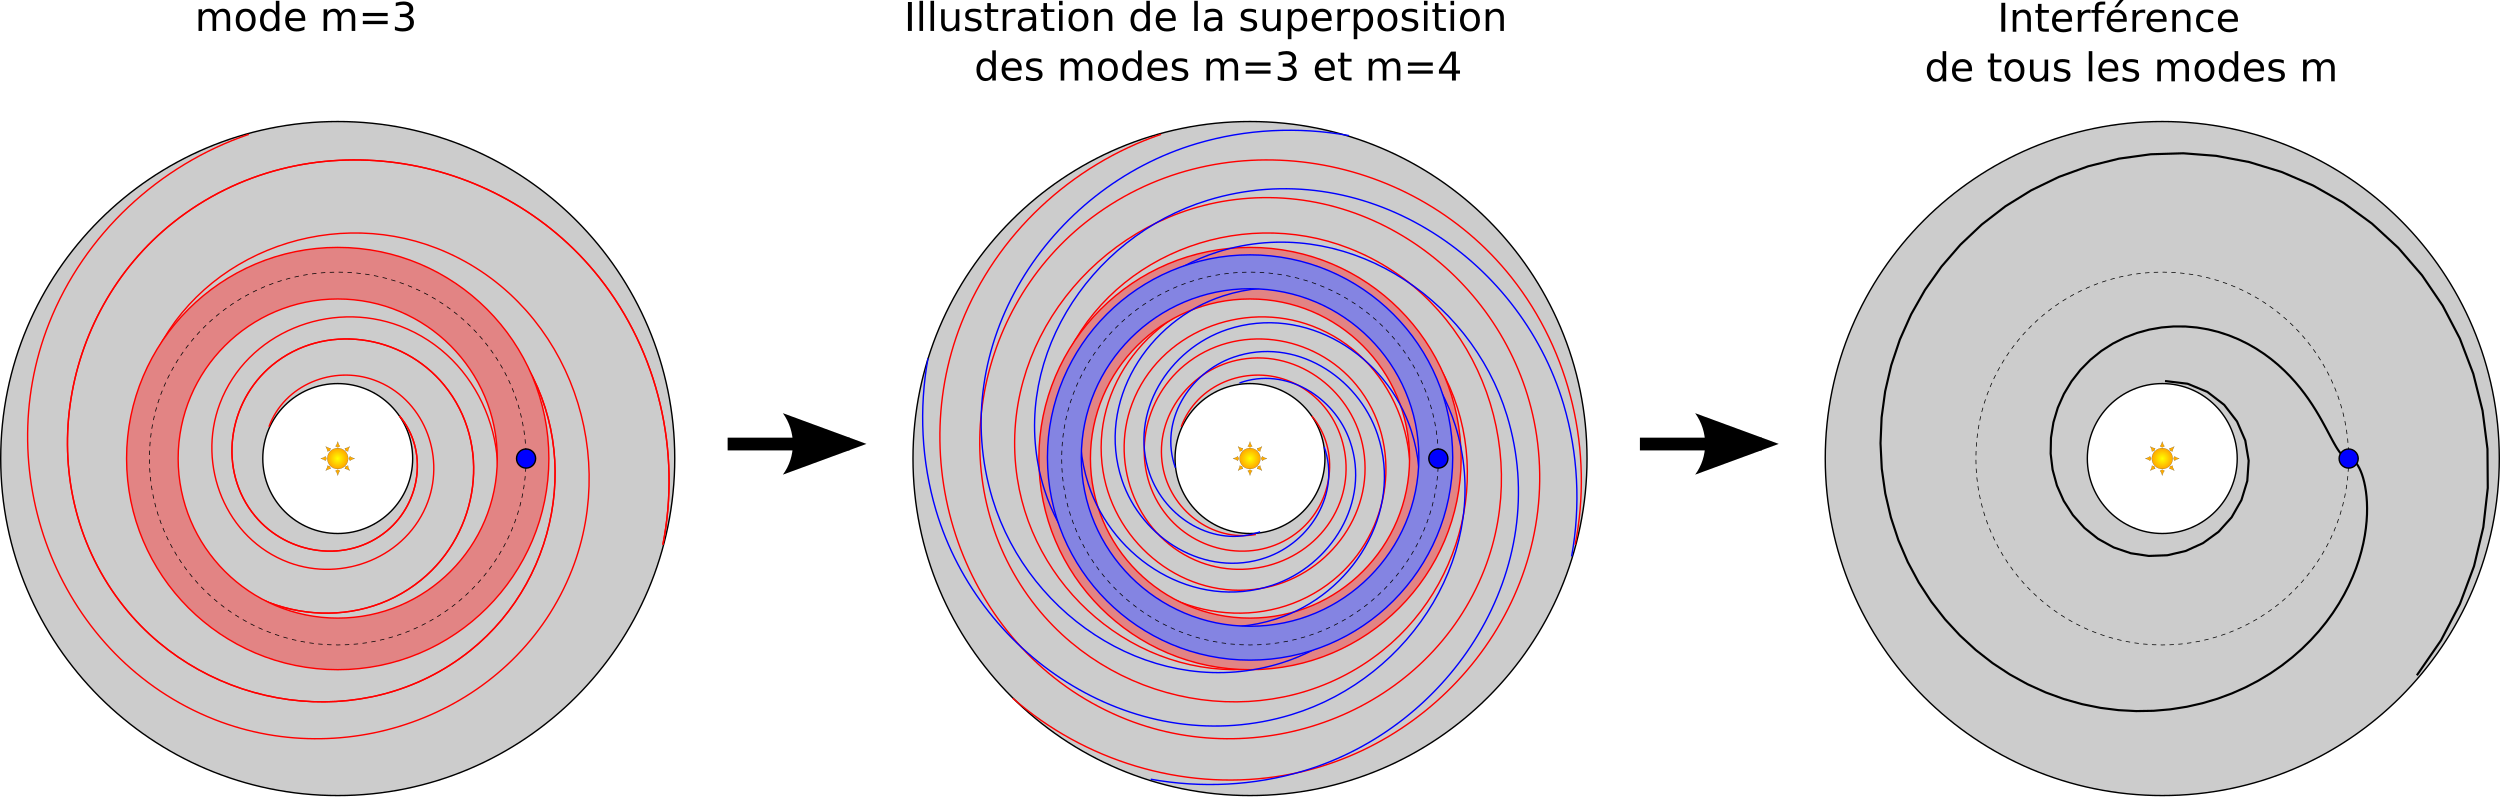
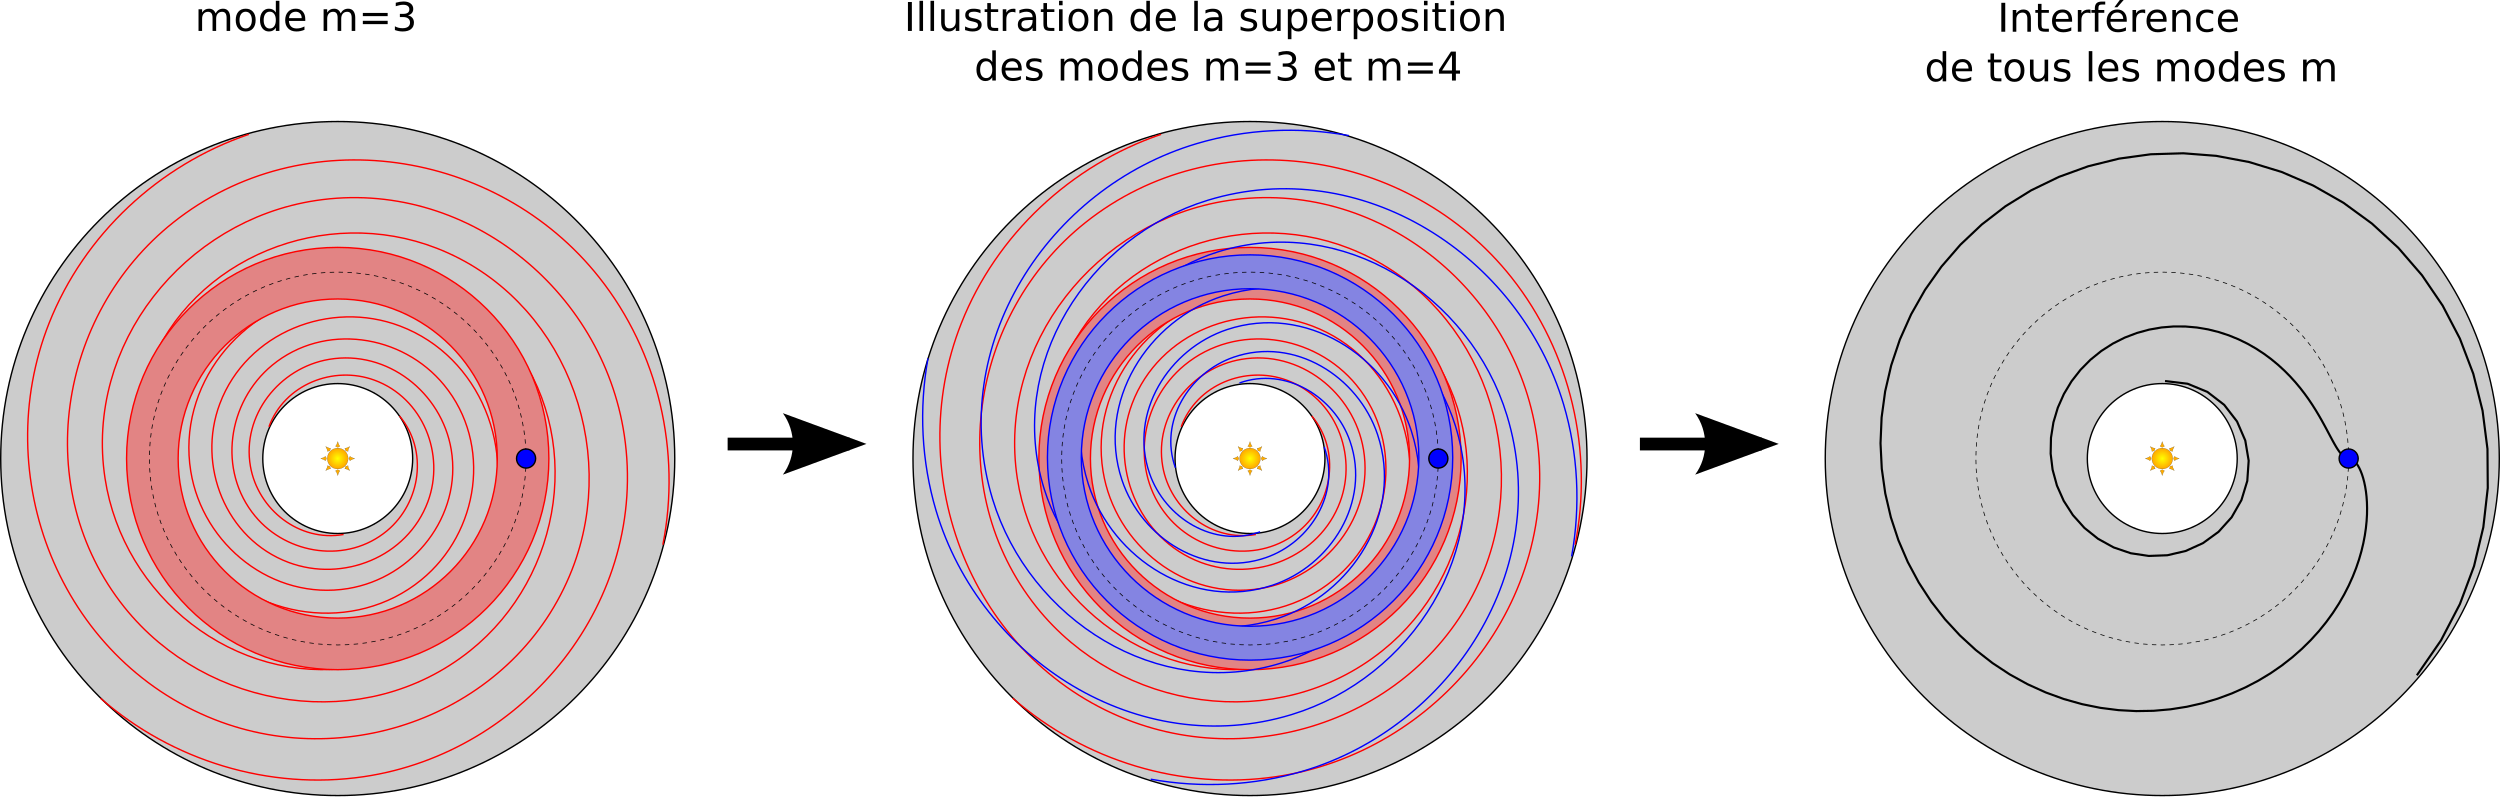
<svg xmlns="http://www.w3.org/2000/svg" xmlns:xlink="http://www.w3.org/1999/xlink" width="1764.926" height="562.144" id="svg2" version="1.1">
  <defs id="defs4">
    <marker orient="auto" refY="0" refX="0" id="Arrow2Mend" style="overflow:visible">
      <path id="path5225" style="font-size:12px;fill-rule:evenodd;stroke-width:0.625;stroke-linejoin:round" d="M 8.719,4.034 -2.207,0.016 8.719,-4.002 c -1.745,2.372 -1.735,5.617 -6e-7,8.035 z" transform="scale(-0.6,-0.6)" />
    </marker>
    <clipPath id="clipPath3404" clipPathUnits="userSpaceOnUse">
      <path id="path3406" d="m 295.2,43.2 c 45.827,0 89.783,18.207 122.188,50.612 C 449.793,126.217 468,170.173 468,216 468,261.827 449.793,305.783 417.388,338.188 384.983,370.593 341.027,388.8 295.2,388.8 249.373,388.8 205.417,370.593 173.012,338.188 140.607,305.783 122.4,261.827 122.4,216 122.4,170.173 140.607,126.217 173.012,93.812 205.417,61.407 249.373,43.2 295.2,43.2 z" />
    </clipPath>
    <clipPath id="clipPath3394" clipPathUnits="userSpaceOnUse">
      <path id="path3396" d="m 295.2,43.2 c 45.827,0 89.783,18.207 122.188,50.612 C 449.793,126.217 468,170.173 468,216 468,261.827 449.793,305.783 417.388,338.188 384.983,370.593 341.027,388.8 295.2,388.8 249.373,388.8 205.417,370.593 173.012,338.188 140.607,305.783 122.4,261.827 122.4,216 122.4,170.173 140.607,126.217 173.012,93.812 205.417,61.407 249.373,43.2 295.2,43.2 z" />
    </clipPath>
    <linearGradient id="linearGradient4033">
      <stop id="stop4035" offset="0" style="stop-color:#ffff00;stop-opacity:1;" />
      <stop id="stop4037" offset="1" style="stop-color:#ff8800;stop-opacity:1;" />
    </linearGradient>
-     <radialGradient xlink:href="#linearGradient4033" id="radialGradient6368" gradientUnits="userSpaceOnUse" gradientTransform="matrix(1.32965,0,0,1.32965,-93.07487,-123.7511)" cx="282.345" cy="375.402" fx="282.345" fy="375.402" r="35.821" />
-     <radialGradient xlink:href="#linearGradient4033" id="radialGradient6473" gradientUnits="userSpaceOnUse" gradientTransform="matrix(1.32965,0,0,1.32965,-93.07487,-123.7511)" cx="282.345" cy="375.402" fx="282.345" fy="375.402" r="35.821" />
-     <radialGradient xlink:href="#linearGradient4033" id="radialGradient6494" gradientUnits="userSpaceOnUse" gradientTransform="matrix(1.32965,0,0,1.32965,-93.07487,-123.7511)" cx="282.345" cy="375.402" fx="282.345" fy="375.402" r="35.821" />
    <radialGradient xlink:href="#linearGradient4033" id="radialGradient6593" gradientUnits="userSpaceOnUse" gradientTransform="matrix(1.32965,0,0,1.32965,-93.07487,-123.7511)" cx="282.345" cy="375.402" fx="282.345" fy="375.402" r="35.821" />
  </defs>
  <g id="layer1" transform="translate(197.7577,-309.2147)">
    <text xml:space="preserve" style="font-size:28px;font-style:normal;font-variant:normal;font-weight:normal;font-stretch:normal;text-align:center;line-height:125%;letter-spacing:0px;word-spacing:0px;writing-mode:lr-tb;text-anchor:middle;fill:#000000;fill-opacity:1;stroke:none;font-family:DejaVu Sans;-inkscape-font-specification:DejaVu Sans" x="684.535" y="331.049" id="text5105">
      <tspan x="684.535" y="331.049" id="tspan5109">Illustration de la superposition</tspan>
      <tspan x="684.535" y="366.049" id="tspan5131">des modes m=3 et m=4</tspan>
    </text>
    <text xml:space="preserve" style="font-size:28px;font-style:normal;font-variant:normal;font-weight:normal;font-stretch:normal;text-align:center;line-height:125%;letter-spacing:0px;word-spacing:0px;writing-mode:lr-tb;text-anchor:middle;fill:#000000;fill-opacity:1;stroke:none;font-family:DejaVu Sans;-inkscape-font-specification:DejaVu Sans" x="1329.167" y="331.609" id="text5111">
      <tspan id="tspan5113" x="1329.167" y="331.609">Interférence</tspan>
      <tspan x="1329.167" y="366.609" id="tspan5115">de tous les modes m</tspan>
    </text>
    <path style="fill:#cccccc;fill-opacity:1;fill-rule:evenodd;stroke:#000000;stroke-width:9;stroke-linecap:butt;stroke-linejoin:miter;stroke-miterlimit:4;stroke-opacity:1;stroke-dasharray:none;stroke-dashoffset:0;marker-end:url(#Arrow2Mend)" d="m 959.97,622.689 86.089,0" id="path5193" />
    <path id="path6021" style="fill:#cccccc;fill-rule:evenodd;stroke:#000000;stroke-width:1;stroke-linecap:butt;stroke-linejoin:miter;stroke-miterlimit:4;stroke-opacity:1;stroke-dasharray:none;stroke-dashoffset:0" d="m 1381.652,632.933 c 0,29.225 -23.688,52.917 -52.909,52.917 -29.221,0 -52.909,-23.692 -52.909,-52.917 0,-29.225 23.688,-52.917 52.909,-52.917 29.221,0 52.909,23.692 52.909,52.917 z m 185.017,-2e-5 c 0,131.403 -106.523,237.925 -237.925,237.925 -131.403,0 -237.925,-106.523 -237.925,-237.925 0,-131.403 106.523,-237.925 237.925,-237.925 131.403,0 237.925,106.523 237.925,237.925 z" />
    <g id="g3390" transform="matrix(1.524129,0,0,-1.524129,878.8203,962.145)" style="stroke:#000000">
      <g id="g3392" clip-path="url(#clipPath3394)" style="stroke:#000000">
        <path d="m 296.966,251.852 9.963,-1.198 9.177,-3.794 7.782,-5.995 5.94,-7.689 3.817,-8.817 1.575,-9.367 -0.642,-9.366 -2.711,-8.872 -4.539,-7.961 -6.058,-6.724 -7.228,-5.253 -8.034,-3.641 -8.477,-1.971 -8.58,-0.319 -8.374,1.253 -7.9,2.696 -7.205,3.973 -6.335,5.058 -5.337,5.938 -4.257,6.608 -3.135,7.073 -2.007,7.342 -0.903,7.431 0.15,7.358 1.133,7.142 2.031,6.807 2.833,6.372 3.535,5.86 4.132,5.291 4.625,4.682 5.018,4.05 5.315,3.411 5.523,2.776 5.649,2.156 5.701,1.56 5.688,0.995 5.618,0.466 5.499,-0.023 5.34,-0.469 5.148,-0.872 4.93,-1.23 4.693,-1.545 4.442,-1.817 4.183,-2.047 3.92,-2.239 3.657,-2.393 3.398,-2.513 3.146,-2.601 2.902,-2.66 2.67,-2.692 2.449,-2.7 2.241,-2.686 2.048,-2.652 1.869,-2.601 1.705,-2.535 1.555,-2.456 1.42,-2.364 1.299,-2.263 1.192,-2.153 1.097,-2.035 1.015,-1.91 0.945,-1.78 0.885,-1.645 0.836,-1.506 0.795,-1.363 0.763,-1.216 0.738,-1.067 0.72,-0.916 0.707,-0.762 0.698,-0.605 0.693,-0.447 0.69,-0.286" style="fill:none;stroke:#000000;stroke-width:1;stroke-linecap:square;stroke-linejoin:round;stroke-miterlimit:10;stroke-opacity:1;stroke-dasharray:none" id="path3398" />
      </g>
    </g>
    <g id="g3400" transform="matrix(1.524129,0,0,-1.524129,878.8203,962.145)" style="stroke:#000000">
      <g id="g3402" clip-path="url(#clipPath3404)" style="stroke:#000000">
        <path d="m 382.464,215.87 0.689,-0.292 0.686,-0.462 0.681,-0.633 0.672,-0.806 0.659,-0.981 0.641,-1.158 0.616,-1.336 0.584,-1.515 0.543,-1.695 0.493,-1.875 0.434,-2.056 0.363,-2.236 0.281,-2.415 0.186,-2.592 0.078,-2.766 -0.044,-2.937 -0.181,-3.104 -0.333,-3.264 -0.501,-3.418 -0.685,-3.564 -0.886,-3.7 -1.103,-3.825 -1.337,-3.937 -1.588,-4.035 -1.855,-4.116 -2.138,-4.179 -2.436,-4.222 -2.749,-4.242 -3.075,-4.239 -3.413,-4.209 -3.761,-4.151 -4.119,-4.063 -4.482,-3.943 -4.85,-3.79 -5.219,-3.601 -5.587,-3.374 -5.95,-3.11 -6.305,-2.806 -6.648,-2.463 -6.975,-2.078 -7.282,-1.653 -7.565,-1.188 -7.818,-0.683 -8.038,-0.139 -8.219,0.441 -8.357,1.056 -8.446,1.703 -8.483,2.378 -8.462,3.077 -8.379,3.796 -8.23,4.53 -8.011,5.272 -7.719,6.015 -7.352,6.754 -6.907,7.479 -6.383,8.184 -5.779,8.859 -5.097,9.495 -4.336,10.084 -3.501,10.614 -2.593,11.078 -1.619,11.465 -0.583,11.766 0.506,11.973 1.641,12.075 2.812,12.067 4.007,11.94 5.216,11.688 6.423,11.307 7.617,10.792 8.781,10.143 9.899,9.359 10.956,8.44 11.935,7.391 12.818,6.217 13.59,4.925 14.234,3.526 14.735,2.031 15.078,0.455 15.25,-1.185 15.239,-2.871 15.036,-4.584 14.633,-6.299 14.027,-7.994 13.213,-9.643 12.195,-11.221 10.976,-12.701 9.564,-14.057 7.97,-15.261 6.211,-16.289 4.304,-17.117 2.272,-17.722 0.14,-18.084 -2.061,-18.186 -4.301,-18.014 -6.545,-17.56 -8.755,-16.817 -10.895,-15.784" style="fill:none;stroke:#000000;stroke-width:1;stroke-linecap:square;stroke-linejoin:round;stroke-miterlimit:10;stroke-opacity:1;stroke-dasharray:none" id="path3408" />
      </g>
    </g>
    <path style="fill:none;stroke:#000000;stroke-width:1;stroke-linecap:butt;stroke-linejoin:miter;stroke-miterlimit:4;stroke-opacity:1;stroke-dasharray:6, 6;stroke-dashoffset:0" id="path2985" d="m 556.908,336.496 c 0,140.587 -113.968,254.555 -254.555,254.555 -140.587,0 -254.555,-113.968 -254.555,-254.555 0,-140.587 113.968,-254.555 254.555,-254.555 140.587,0 254.555,113.968 254.555,254.555 z" transform="matrix(0.5169093,0,0,0.5169855,1172.454,458.9696)" />
    <g transform="matrix(0.207303,0,0,0.207303,1268.862,550.2627)" id="layer1-2">
      <path transform="translate(6.515883,23.38871)" d="m 317.916,375.402 c 0,19.645 -15.926,35.571 -35.571,35.571 -19.645,0 -35.571,-15.926 -35.571,-35.571 0,-19.645 15.926,-35.571 35.571,-35.571 19.645,0 35.571,15.926 35.571,35.571 z" id="path3108" style="fill:url(#radialGradient6593);fill-opacity:1;fill-rule:evenodd;stroke:#000000;stroke-width:0.5;stroke-linecap:round;stroke-linejoin:round;stroke-miterlimit:4;stroke-opacity:1;stroke-dasharray:none;stroke-dashoffset:0" />
      <path d="m 296.618,356.947 c -3.846,-3.846 -5.878,-9.053 -7.757,-16.069 -1.928,7.194 -4.136,12.447 -7.757,16.069 4.749,1.256 4.359,3.576 7.757,3.576 3.398,0 3.008,-2.32 7.757,-3.576 z" style="fill:#ffac00;fill-opacity:1;fill-rule:evenodd;stroke:#000000;stroke-width:0.5;stroke-linecap:round;stroke-linejoin:round;stroke-miterlimit:4;stroke-opacity:1;stroke-dasharray:none;stroke-dashoffset:0" id="path3120" />
      <use height="1052.362" width="744.094" id="use4075" transform="matrix(0.7071068,0.7071068,-0.7071068,0.7071068,366.5927,-87.45231)" xlink:href="#path3120" y="0" x="0" />
      <use height="1052.362" width="744.094" id="use4077" transform="matrix(0,1,-1,0,687.6511,109.9298)" xlink:href="#path3120" y="0" x="0" />
      <use height="1052.362" width="744.094" id="use4079" transform="matrix(-0.7071068,0.7071068,-0.7071068,-0.7071068,775.1034,476.5225)" xlink:href="#path3120" y="0" x="0" />
      <use height="1052.362" width="744.094" id="use4081" transform="matrix(-1,0,0,-1,577.7213,797.5808)" xlink:href="#path3120" y="0" x="0" />
      <use height="1052.362" width="744.094" id="use4083" transform="matrix(-0.7071068,-0.7071068,0.7071068,-0.7071068,211.1285,885.0331)" xlink:href="#path3120" y="0" x="0" />
      <use height="1052.362" width="744.094" id="use4085" transform="matrix(0,-1,1,0,-109.9298,687.6511)" xlink:href="#path3120" y="0" x="0" />
      <use height="1052.362" width="744.094" id="use4087" transform="matrix(0.7071068,-0.7071068,0.7071068,0.7071068,-197.3821,321.0583)" xlink:href="#path3120" y="0" x="0" />
    </g>
    <path transform="matrix(1.155073,0,0,1.155073,518.2112,-97.60146)" d="m 821.468,632.458 c 0,3.223 -2.613,5.836 -5.836,5.836 -3.223,0 -5.836,-2.613 -5.836,-5.836 0,-3.223 2.613,-5.836 5.836,-5.836 3.223,0 5.836,2.613 5.836,5.836 z" id="path5123" style="fill:#0000ff;stroke:#000000;stroke-width:0.866;stroke-linecap:butt;stroke-linejoin:miter;stroke-miterlimit:4;stroke-opacity:1;stroke-dasharray:none;stroke-dashoffset:0" />
    <text id="text6509" y="331.049" x="40.524" style="font-size:28px;font-style:normal;font-variant:normal;font-weight:normal;font-stretch:normal;text-align:center;line-height:125%;letter-spacing:0px;word-spacing:0px;writing-mode:lr-tb;text-anchor:middle;fill:#000000;fill-opacity:1;stroke:none;font-family:DejaVu Sans;-inkscape-font-specification:DejaVu Sans" xml:space="preserve">
      <tspan id="tspan6513" y="331.049" x="40.524">mode m=3</tspan>
    </text>
    <use height="1052.362" width="744.094" transform="translate(-1288.075,2.5844032e-5)" id="use6515" xlink:href="#path6021" y="0" x="0" />
    <use height="1052.362" width="744.094" transform="translate(-1288.075,2.5844032e-5)" id="use6517" xlink:href="#layer1-2" y="0" x="0" />
    <path transform="translate(-1245.252,0.3817359)" d="m 1329.53,602.497 c 20.402,24.294 15.059,61.143 -8.785,81.033 -28,23.356 -70.35,17.163 -93.143,-10.333 -26.617,-32.109 -19.477,-80.549 12.072,-106.549 36.65,-30.204 91.807,-22.013 121.336,14.014 34.138,41.65 24.786,104.193 -16.176,137.596 -47.14,38.44 -117.779,27.809 -155.419,-18.573 -43.132,-53.149 -31.097,-132.639 21.22,-174.903 59.709,-48.235 148.847,-34.663 196.143,24.134 53.773,66.85 38.524,166.482 -27.332,219.241 -74.608,59.77 -185.623,42.694 -244.3,-30.831 -66.25,-83.013 -47.189,-206.351 34.648,-271.425 92.102,-73.236 228.751,-52.025 300.725,38.803 41.816,52.771 57.928,122.812 44.935,188.722" id="path6523" style="fill:none;stroke:#ff0000;stroke-width:1px;stroke-linecap:butt;stroke-linejoin:miter;stroke-opacity:1" />
    <path id="path6541" d="m 315.932,622.689 86.089,0" style="fill:#cccccc;fill-opacity:1;fill-rule:evenodd;stroke:#000000;stroke-width:9;stroke-linecap:butt;stroke-linejoin:miter;stroke-miterlimit:4;stroke-opacity:1;stroke-dasharray:none;stroke-dashoffset:0;marker-end:url(#Arrow2Mend)" />
    <use x="0" y="0" xlink:href="#path6523" id="use6553" width="1745.348" height="564.372" transform="matrix(-0.5,-0.8660254,0.8660254,-0.5,-487.8693,984.9582)" />
-     <use x="0" y="0" xlink:href="#path6523" id="use6557" width="1745.348" height="564.372" />
+     <use x="0" y="0" xlink:href="#path6523" id="use6557" width="1745.348" height="564.372" transform="matrix(-0.5,0.8660254,-0.8660254,-0.5,609.0642,914.9863)" />
    <path d="m 153.32,632.933 c 0,62.216 -50.436,112.652 -112.652,112.652 -62.216,0 -112.652,-50.436 -112.652,-112.652 0,-62.216 50.436,-112.652 112.652,-112.652 62.216,0 112.652,50.436 112.652,112.652 z m 36.41,0 c 0,82.325 -66.738,149.063 -149.063,149.063 -82.325,0 -149.063,-66.738 -149.063,-149.063 0,-82.325 66.738,-149.063 149.063,-149.063 82.325,0 149.063,66.738 149.063,149.063 z" style="fill:#e28484;fill-opacity:1;fill-rule:evenodd;stroke:#ff0000;stroke-width:1;stroke-linecap:butt;stroke-linejoin:miter;stroke-miterlimit:4;stroke-opacity:1;stroke-dasharray:none;stroke-dashoffset:0" id="path6525" />
    <path style="fill:none;stroke:#000000;stroke-width:1.001;stroke-linecap:butt;stroke-linejoin:miter;stroke-miterlimit:4;stroke-opacity:1;stroke-dasharray:6.004, 6.004;stroke-dashoffset:0" id="path6537" d="m 556.908,336.496 c 0,140.587 -113.968,254.555 -254.555,254.555 -140.587,0 -254.555,-113.968 -254.555,-254.555 0,-140.587 113.968,-254.555 254.555,-254.555 140.587,0 254.555,113.968 254.555,254.555 z" transform="matrix(0.5223678,0,0,0.5169855,-117.272,458.9696)" />
    <use x="0" y="0" xlink:href="#path5123" id="use6539" transform="translate(-1286.686,2.4367815e-5)" width="744.094" height="1052.362" />
    <g id="g6577" transform="translate(-0.494812,0)">
      <use height="1052.362" width="744.094" transform="translate(-643.5429,2.5844032e-5)" id="use6559" xlink:href="#path6021" y="0" x="0" />
      <use height="1052.362" width="744.094" transform="translate(-643.5429,2.5844032e-5)" id="use6561" xlink:href="#layer1-2" y="0" x="0" />
      <use x="0" y="0" xlink:href="#path6523" id="use6569" width="1745.348" height="564.372" transform="matrix(-0.5,-0.8660254,0.8660254,-0.5,156.6633,984.9582)" />
      <use transform="matrix(-0.5,0.8660254,-0.8660254,-0.5,1253.597,914.9863)" height="564.372" width="1745.348" id="use6573" xlink:href="#path6523" y="0" x="0" />
      <use height="564.372" width="1745.348" transform="translate(644.5326,0)" x="0" y="0" xlink:href="#path6523" id="use6575" />
      <path d="m 797.853,632.933 c 0,62.216 -50.436,112.652 -112.652,112.652 -62.216,0 -112.652,-50.436 -112.652,-112.652 0,-62.216 50.436,-112.652 112.652,-112.652 62.216,0 112.652,50.436 112.652,112.652 z m 36.41,0 c 0,82.325 -66.738,149.063 -149.063,149.063 -82.325,0 -149.063,-66.738 -149.063,-149.063 0,-82.325 66.738,-149.063 149.063,-149.063 82.325,0 149.063,66.738 149.063,149.063 z" style="fill:#e28484;fill-opacity:1;fill-rule:evenodd;stroke:#ff0000;stroke-width:1;stroke-linecap:butt;stroke-linejoin:miter;stroke-miterlimit:4;stroke-opacity:1;stroke-dasharray:none;stroke-dashoffset:0" id="path6565" />
      <path style="fill:none;stroke:#000000;stroke-width:1.001;stroke-linecap:butt;stroke-linejoin:miter;stroke-miterlimit:4;stroke-opacity:1;stroke-dasharray:6.004, 6.004;stroke-dashoffset:0" id="path6567" d="m 556.908,336.496 c 0,140.587 -113.968,254.555 -254.555,254.555 -140.587,0 -254.555,-113.968 -254.555,-254.555 0,-140.587 113.968,-254.555 254.555,-254.555 140.587,0 254.555,113.968 254.555,254.555 z" transform="matrix(0.5223678,0,0,0.5169855,523.016,458.9696)" />
      <path transform="matrix(-0.5,-0.8660254,0.8660254,-0.5,778.4768,2061.993)" style="fill:none;stroke:#0000ff;stroke-width:1px;stroke-linecap:butt;stroke-linejoin:miter;stroke-opacity:1" id="use4998" d="m 1235.871,614.114 c 6.163,-34.136 42.049,-53.362 74.681,-47.049 44.472,8.604 69.361,55.558 60.627,98.204 -11.667,56.967 -72.054,88.675 -126.83,76.908 -71.895,-15.444 -111.725,-91.938 -96.221,-161.235 20.035,-89.548 115.637,-138.953 202.132,-118.909 110.23,25.545 170.826,143.598 145.336,250.274 -8.424,35.254 -25.403,68.246 -48.802,95.895" />
      <use transform="matrix(0,-1,1,0,52.93674,1317.177)" height="1052.362" width="744.094" id="use5002" xlink:href="#use4998" y="0" x="0" />
      <use x="0" y="0" xlink:href="#use4998" id="use5004" width="744.094" height="1052.362" transform="matrix(-1,0,0,-1,1370.114,1264.24)" />
      <use transform="matrix(0,1,-1,0,1317.177,-52.93673)" height="1052.362" width="744.094" id="use5006" xlink:href="#use4998" y="0" x="0" />
      <path d="m 804.403,632.19 c 0,65.804 -53.345,119.149 -119.149,119.149 -65.804,0 -119.149,-53.345 -119.149,-119.149 0,-65.804 53.345,-119.148 119.149,-119.148 65.804,0 119.149,53.345 119.149,119.148 z m 23.909,0 c 0,79.008 -64.049,143.057 -143.057,143.057 -79.008,0 -143.057,-64.049 -143.057,-143.057 0,-79.008 64.049,-143.057 143.057,-143.057 79.008,0 143.057,64.049 143.057,143.057 z" style="fill:#8484e2;fill-opacity:1;fill-rule:evenodd;stroke:#0000ff;stroke-width:1;stroke-linecap:butt;stroke-linejoin:miter;stroke-miterlimit:4;stroke-opacity:1;stroke-dasharray:none;stroke-dashoffset:0" id="path4092" />
      <path style="fill:none;stroke:#000000;stroke-width:1.001;stroke-linecap:butt;stroke-linejoin:miter;stroke-miterlimit:4;stroke-opacity:1;stroke-dasharray:6.004, 6.004;stroke-dashoffset:0" id="path4088" d="m 556.908,336.496 c 0,140.587 -113.968,254.555 -254.555,254.555 -140.587,0 -254.555,-113.968 -254.555,-254.555 0,-140.587 113.968,-254.555 254.555,-254.555 140.587,0 254.555,113.968 254.555,254.555 z" transform="matrix(0.5223678,0,0,0.5169855,527.2606,458.9696)" />
      <use x="0" y="0" xlink:href="#path5123" id="use6571" transform="translate(-642.1534,2.4367815e-5)" width="744.094" height="1052.362" />
    </g>
  </g>
</svg>
